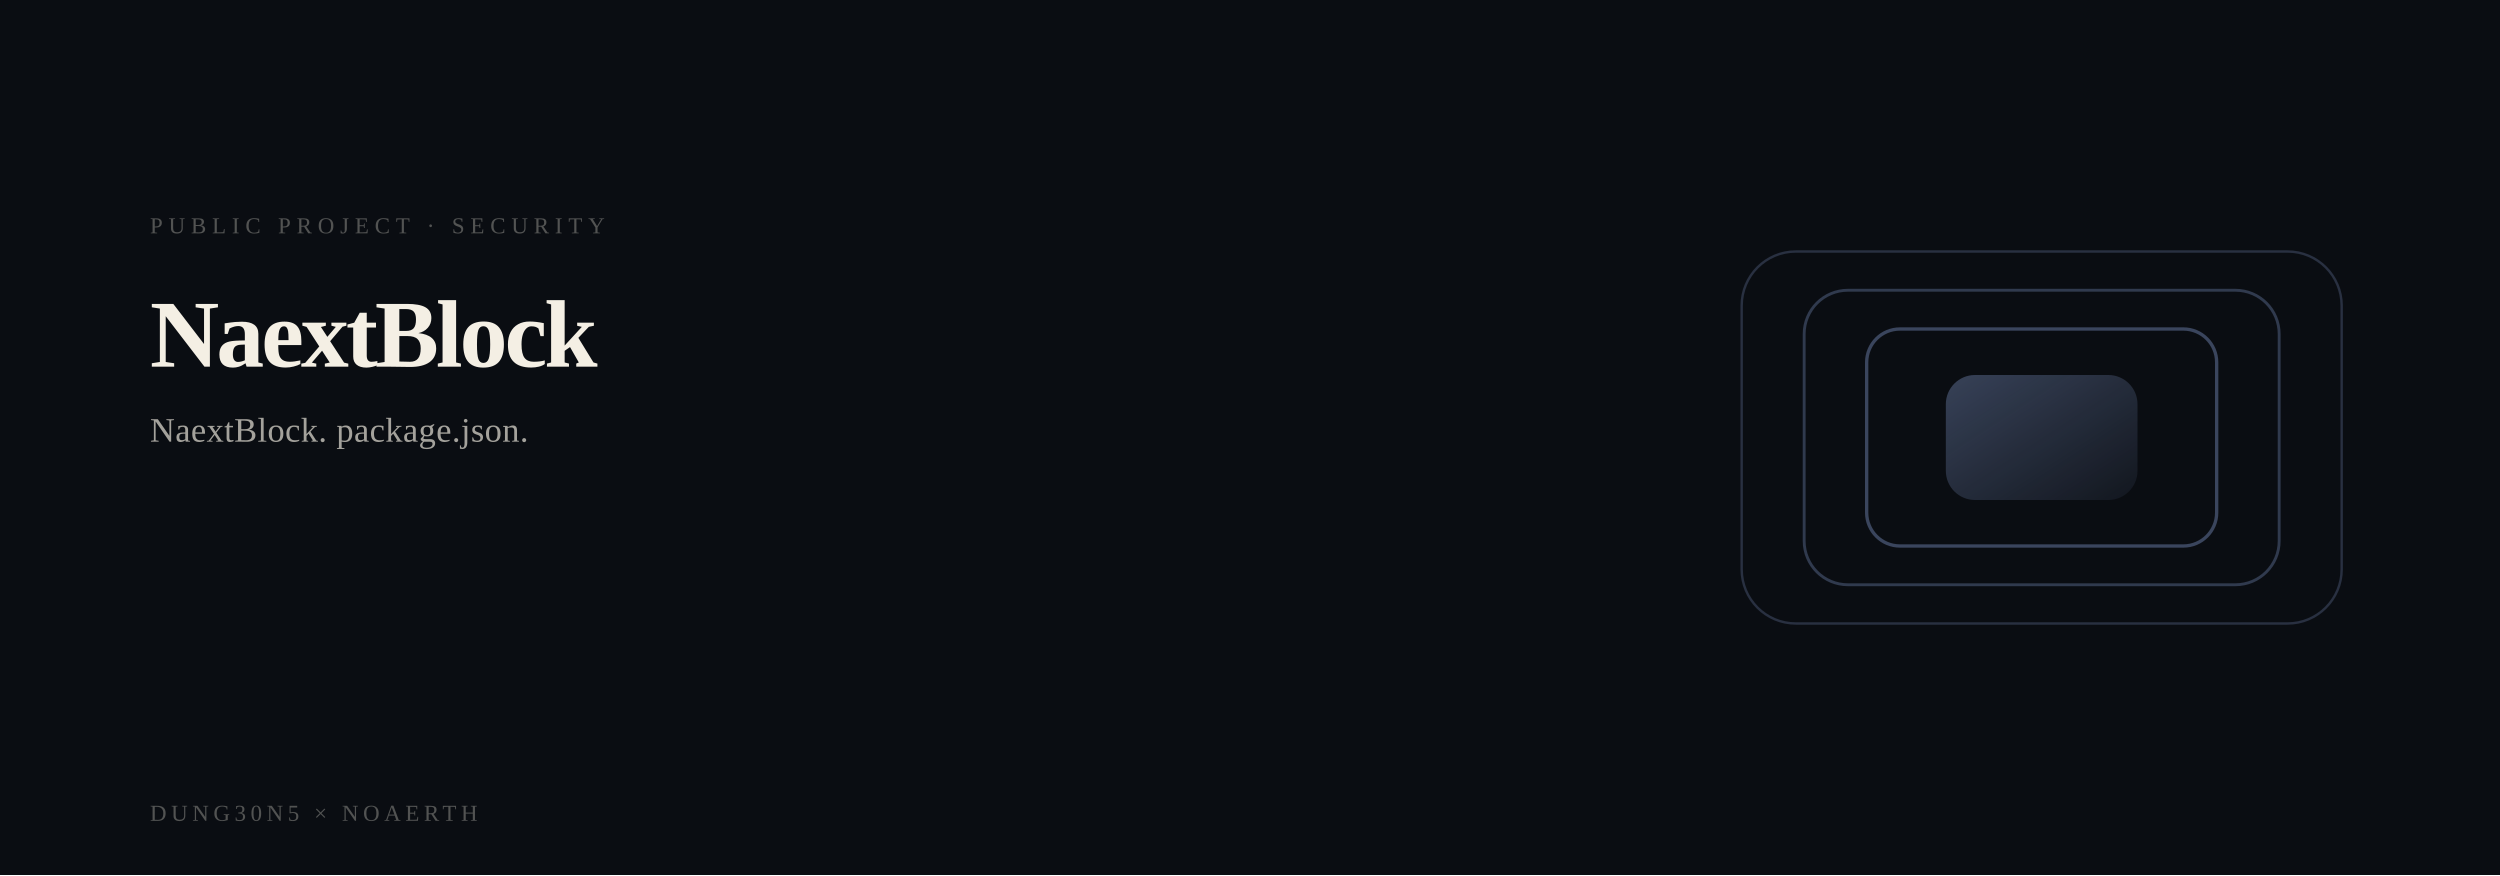
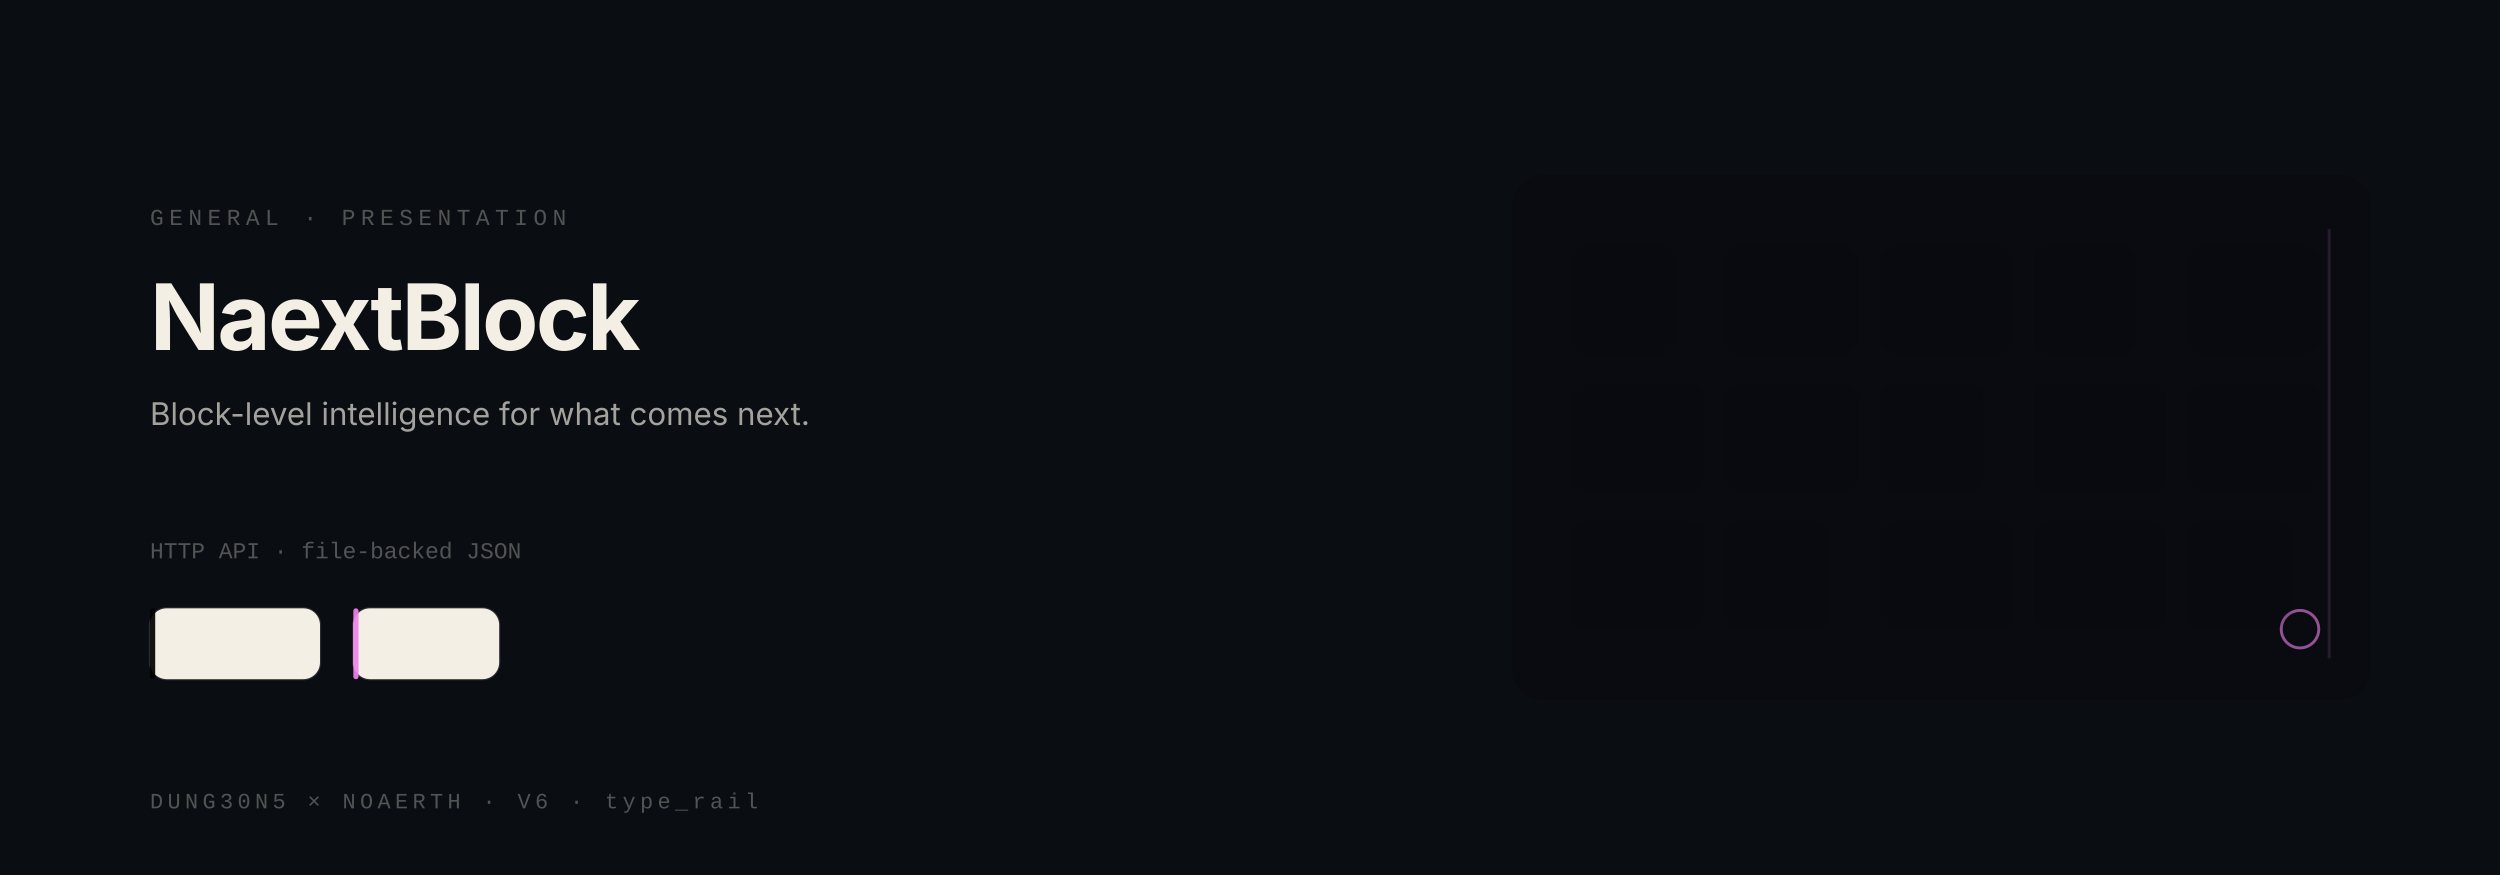
- <svg xmlns="http://www.w3.org/2000/svg" viewBox="0 0 1200 420" width="1200" height="420" role="img" aria-label="NaextBlock: gated channels passing through a sealed boundary. Motion depicts records cross a trust boundary, get validated, and are held or rejected.">
-   <defs>
-     <linearGradient id="hero-NaextBlock-dark-a" x1="0" y1="0" x2="1" y2="1">
-       <stop offset="0" stop-color="#8fa8e0" stop-opacity="0.85" />
-       <stop offset="1" stop-color="#8fa8e0" stop-opacity="0.15" />
-     </linearGradient>
-   </defs>
+ <svg xmlns="http://www.w3.org/2000/svg" viewBox="0 0 1200 420" width="1200" height="420" role="img" aria-label="NaextBlock: records cross a trust boundary, get validated, and are held or rejected">
  <rect width="1200" height="420" fill="#0a0d12" />
-   <rect x="896" y="157.92" width="168" height="104.16" rx="16" fill="none" stroke="#8fa8e0" stroke-width="1.60" opacity="0.36" />
-   <rect x="866" y="139.32" width="228" height="141.36" rx="21" fill="none" stroke="#8fa8e0" stroke-width="1.38" opacity="0.29" />
-   <rect x="836" y="120.72" width="288" height="178.56" rx="26" fill="none" stroke="#8fa8e0" stroke-width="1.16" opacity="0.23" />
-   <rect x="934" y="180" width="92" height="60" rx="14" fill="url(#hero-NaextBlock-dark-a)" opacity="0.40" />
-   <text x="72" y="112" fill="#f4efe44f" font-size="11" letter-spacing="2.8">PUBLIC PROJECT · SECURITY</text>
-   <text x="72" y="176" fill="#f4efe4" font-size="46" font-weight="660" letter-spacing="-1.4">NaextBlock</text>
-   <text x="72" y="212" fill="#f4efe4a8" font-size="16.5" letter-spacing="0.2">NaextBlock. package.json.</text>
-   <rect x="72" y="266" width="106" height="40" rx="9" fill="#f4efe4" fill-opacity="0.05" stroke="#f4efe424" stroke-width="1.1" opacity="0">
-     <animate attributeName="opacity" from="0" to="1" dur="0.5s" begin="0.50s" fill="freeze" />
-   </rect>
-   <rect x="72" y="266" width="2.5" height="40" rx="1.2" fill="#8fa8e0" opacity="0">
-     <animate attributeName="opacity" from="0" to="0.9" dur="0.5s" begin="0.50s" fill="freeze" />
-   </rect>
-   <text x="125" y="291" fill="#f4efe4" font-size="11.5" text-anchor="middle" font-family="ui-monospace,SFMono-Regular,Menlo,monospace" opacity="0">request<animate attributeName="opacity" from="0" to="1" dur="0.5s" begin="0.65s" fill="freeze" />
-   </text>
-   <rect x="194" y="266" width="106" height="40" rx="9" fill="#f4efe4" fill-opacity="0.05" stroke="#f4efe424" stroke-width="1.1" opacity="0">
-     <animate attributeName="opacity" from="0" to="1" dur="0.5s" begin="1.00s" fill="freeze" />
-   </rect>
-   <rect x="194" y="266" width="2.5" height="40" rx="1.2" fill="#8fa8e0" opacity="0">
-     <animate attributeName="opacity" from="0" to="0.9" dur="0.5s" begin="1.00s" fill="freeze" />
-   </rect>
-   <text x="247" y="291" fill="#f4efe4" font-size="11.5" text-anchor="middle" font-family="ui-monospace,SFMono-Regular,Menlo,monospace" opacity="0">authenticate<animate attributeName="opacity" from="0" to="1" dur="0.5s" begin="1.15s" fill="freeze" />
-   </text>
-   <rect x="316" y="266" width="106" height="40" rx="9" fill="#f4efe4" fill-opacity="0.05" stroke="#f4efe424" stroke-width="1.1" opacity="0">
-     <animate attributeName="opacity" from="0" to="1" dur="0.5s" begin="1.50s" fill="freeze" />
-   </rect>
-   <rect x="316" y="266" width="2.5" height="40" rx="1.2" fill="#8fa8e0" opacity="0">
-     <animate attributeName="opacity" from="0" to="0.9" dur="0.5s" begin="1.50s" fill="freeze" />
-   </rect>
-   <text x="369" y="291" fill="#f4efe4" font-size="11.5" text-anchor="middle" font-family="ui-monospace,SFMono-Regular,Menlo,monospace" opacity="0">authorise<animate attributeName="opacity" from="0" to="1" dur="0.5s" begin="1.65s" fill="freeze" />
-   </text>
-   <rect x="438" y="266" width="106" height="40" rx="9" fill="#f4efe4" fill-opacity="0.05" stroke="#f4efe424" stroke-width="1.1" opacity="0">
-     <animate attributeName="opacity" from="0" to="1" dur="0.5s" begin="2.00s" fill="freeze" />
-   </rect>
-   <rect x="438" y="266" width="2.5" height="40" rx="1.2" fill="#e7c27a" opacity="0">
-     <animate attributeName="opacity" from="0" to="0.9" dur="0.5s" begin="2.00s" fill="freeze" />
-   </rect>
-   <text x="491" y="291" fill="#f4efe4" font-size="11.5" text-anchor="middle" font-family="ui-monospace,SFMono-Regular,Menlo,monospace" opacity="0">record<animate attributeName="opacity" from="0" to="1" dur="0.5s" begin="2.15s" fill="freeze" />
-   </text>
-   <rect x="560" y="266" width="106" height="40" rx="9" fill="#f4efe4" fill-opacity="0.05" stroke="#f4efe424" stroke-width="1.1" opacity="0">
-     <animate attributeName="opacity" from="0" to="1" dur="0.5s" begin="2.50s" fill="freeze" />
-   </rect>
-   <rect x="560" y="266" width="2.5" height="40" rx="1.2" fill="#e0796b" opacity="0">
-     <animate attributeName="opacity" from="0" to="0.9" dur="0.5s" begin="2.50s" fill="freeze" />
-   </rect>
-   <text x="613" y="291" fill="#f4efe4" font-size="11.5" text-anchor="middle" font-family="ui-monospace,SFMono-Regular,Menlo,monospace" opacity="0">reject<animate attributeName="opacity" from="0" to="1" dur="0.5s" begin="2.65s" fill="freeze" />
-   </text>
-   <text x="72" y="394" fill="#f4efe44f" font-size="11" letter-spacing="2.2">DUNG30N5 × NOAERTH</text>
+   <text x="72" y="108" font-family="ui-monospace, SFMono-Regular, Menlo, Monaco, Consolas, 'Liberation Mono', monospace" font-size="11" letter-spacing="2.6" fill="#f4efe44f">GENERAL · PRESENTATION</text>
+   <text x="72" y="168" font-family="-apple-system, BlinkMacSystemFont, 'Segoe UI', Inter, Helvetica, Arial, sans-serif" font-size="44" font-weight="660" letter-spacing="-1.2" fill="#f4efe4">NaextBlock</text>
+   <text x="72" y="204" font-family="-apple-system, BlinkMacSystemFont, 'Segoe UI', Inter, Helvetica, Arial, sans-serif" font-size="15" fill="#f4efe4a8">Block-level intelligence for what comes next.</text>
+   <text x="72" y="268" font-family="ui-monospace, SFMono-Regular, Menlo, Monaco, Consolas, 'Liberation Mono', monospace" font-size="11" fill="#f4efe44f">HTTP API · file-backed JSON</text>
+   <rect x="72.0" y="292.0" width="81.6" height="34.0" rx="8" fill="#f4efe4" stroke="#f4efe424" stroke-width="1.1" />
+   <rect x="72.0" y="292.0" width="2.5" height="34.0" rx="1.2" fill="mint" opacity="0.92" />
+   <text x="112.8" y="314" font-family="ui-monospace, SFMono-Regular, Menlo, Monaco, Consolas, 'Liberation Mono', monospace" font-size="11" fill="#f4efe4" fill-opacity="0.82" text-anchor="middle">public-site</text>
+   <rect x="169.6" y="292.0" width="70.0" height="34.0" rx="8" fill="#f4efe4" stroke="#f4efe424" stroke-width="1.1" />
+   <rect x="169.6" y="292.0" width="2.5" height="34.0" rx="1.2" fill="violet" opacity="0.92" />
+   <text x="204.6" y="314" font-family="ui-monospace, SFMono-Regular, Menlo, Monaco, Consolas, 'Liberation Mono', monospace" font-size="11" fill="#f4efe4" fill-opacity="0.82" text-anchor="middle">legacy</text>
+   <rect x="726.0" y="84.0" width="412.0" height="252.0" rx="14" fill="mint" fill-opacity="0.12" />
+   <rect x="729.0" y="87.0" width="406.0" height="246.0" rx="12" fill="none" stroke="mint" stroke-width="1" stroke-opacity="0.18" />
+   <rect x="738.0" y="316.0" width="382.0" height="20" rx="5" fill="none" stroke="mint" stroke-width="1.1" opacity="0.30" />
+   <rect x="754.0" y="286.0" width="362.0" height="20" rx="5" fill="none" stroke="mint" stroke-width="1.1" opacity="0.24" />
+   <rect x="770.0" y="256.0" width="342.0" height="20" rx="5" fill="none" stroke="mint" stroke-width="1.1" opacity="0.18" />
+   <rect x="786.0" y="226.0" width="322.0" height="20" rx="5" fill="none" stroke="mint" stroke-width="1.1" opacity="0.12" />
+   <rect x="734.0" y="92.0" width="396.0" height="236.0" rx="12" fill="none" stroke="mint" stroke-width="1" stroke-opacity="0.22" />
+   <circle cx="1104.0" cy="302.0" r="9" fill="none" stroke="violet" stroke-width="1.4" opacity="0.6" />
+   <rect x="754" y="118" width="50" height="52" rx="8" fill="mint" fill-opacity="0.08" stroke="mint" stroke-width="1" stroke-opacity="0.4" opacity="0.85" />
+   <rect x="828" y="118" width="64" height="52" rx="8" fill="mint" fill-opacity="0.08" stroke="mint" stroke-width="1" stroke-opacity="0.4" opacity="0.85" />
+   <rect x="902" y="118" width="64" height="52" rx="8" fill="mint" fill-opacity="0.08" stroke="mint" stroke-width="1" stroke-opacity="0.4" opacity="0.85" />
+   <rect x="976" y="118" width="50" height="52" rx="8" fill="mint" fill-opacity="0.08" stroke="mint" stroke-width="1" stroke-opacity="0.4" opacity="0.85" />
+   <rect x="1050" y="118" width="64" height="52" rx="8" fill="mint" fill-opacity="0.08" stroke="mint" stroke-width="1" stroke-opacity="0.4" opacity="0.85" />
+   <rect x="754" y="184" width="64" height="52" rx="8" fill="mint" fill-opacity="0.08" stroke="mint" stroke-width="1" stroke-opacity="0.4" opacity="0.85" />
+   <rect x="828" y="184" width="64" height="52" rx="8" fill="mint" fill-opacity="0.08" stroke="mint" stroke-width="1" stroke-opacity="0.4" opacity="0.85" />
+   <rect x="902" y="184" width="50" height="52" rx="8" fill="mint" fill-opacity="0.08" stroke="mint" stroke-width="1" stroke-opacity="0.4" opacity="0.85" />
+   <rect x="976" y="184" width="64" height="52" rx="8" fill="mint" fill-opacity="0.08" stroke="mint" stroke-width="1" stroke-opacity="0.4" opacity="0.85" />
+   <rect x="1050" y="184" width="64" height="52" rx="8" fill="mint" fill-opacity="0.08" stroke="mint" stroke-width="1" stroke-opacity="0.4" opacity="0.85" />
+   <rect x="754" y="250" width="64" height="52" rx="8" fill="mint" fill-opacity="0.08" stroke="mint" stroke-width="1" stroke-opacity="0.4" opacity="0.85" />
+   <rect x="828" y="250" width="50" height="52" rx="8" fill="mint" fill-opacity="0.08" stroke="mint" stroke-width="1" stroke-opacity="0.4" opacity="0.85" />
+   <rect x="902" y="250" width="64" height="52" rx="8" fill="mint" fill-opacity="0.08" stroke="mint" stroke-width="1" stroke-opacity="0.4" opacity="0.85" />
+   <rect x="976" y="250" width="64" height="52" rx="8" fill="mint" fill-opacity="0.08" stroke="mint" stroke-width="1" stroke-opacity="0.4" opacity="0.85" />
+   <rect x="1050" y="250" width="50" height="52" rx="8" fill="mint" fill-opacity="0.08" stroke="mint" stroke-width="1" stroke-opacity="0.4" opacity="0.85" />
+   <line x1="1118" y1="110" x2="1118" y2="316" stroke="violet" stroke-width="1.4" opacity="0.14" />
+   <text x="72" y="388" font-family="ui-monospace, SFMono-Regular, Menlo, Monaco, Consolas, 'Liberation Mono', monospace" font-size="10.5" letter-spacing="2.1" fill="#f4efe44f">DUNG30N5 × NOAERTH · V6 · type_rail</text>
</svg>
